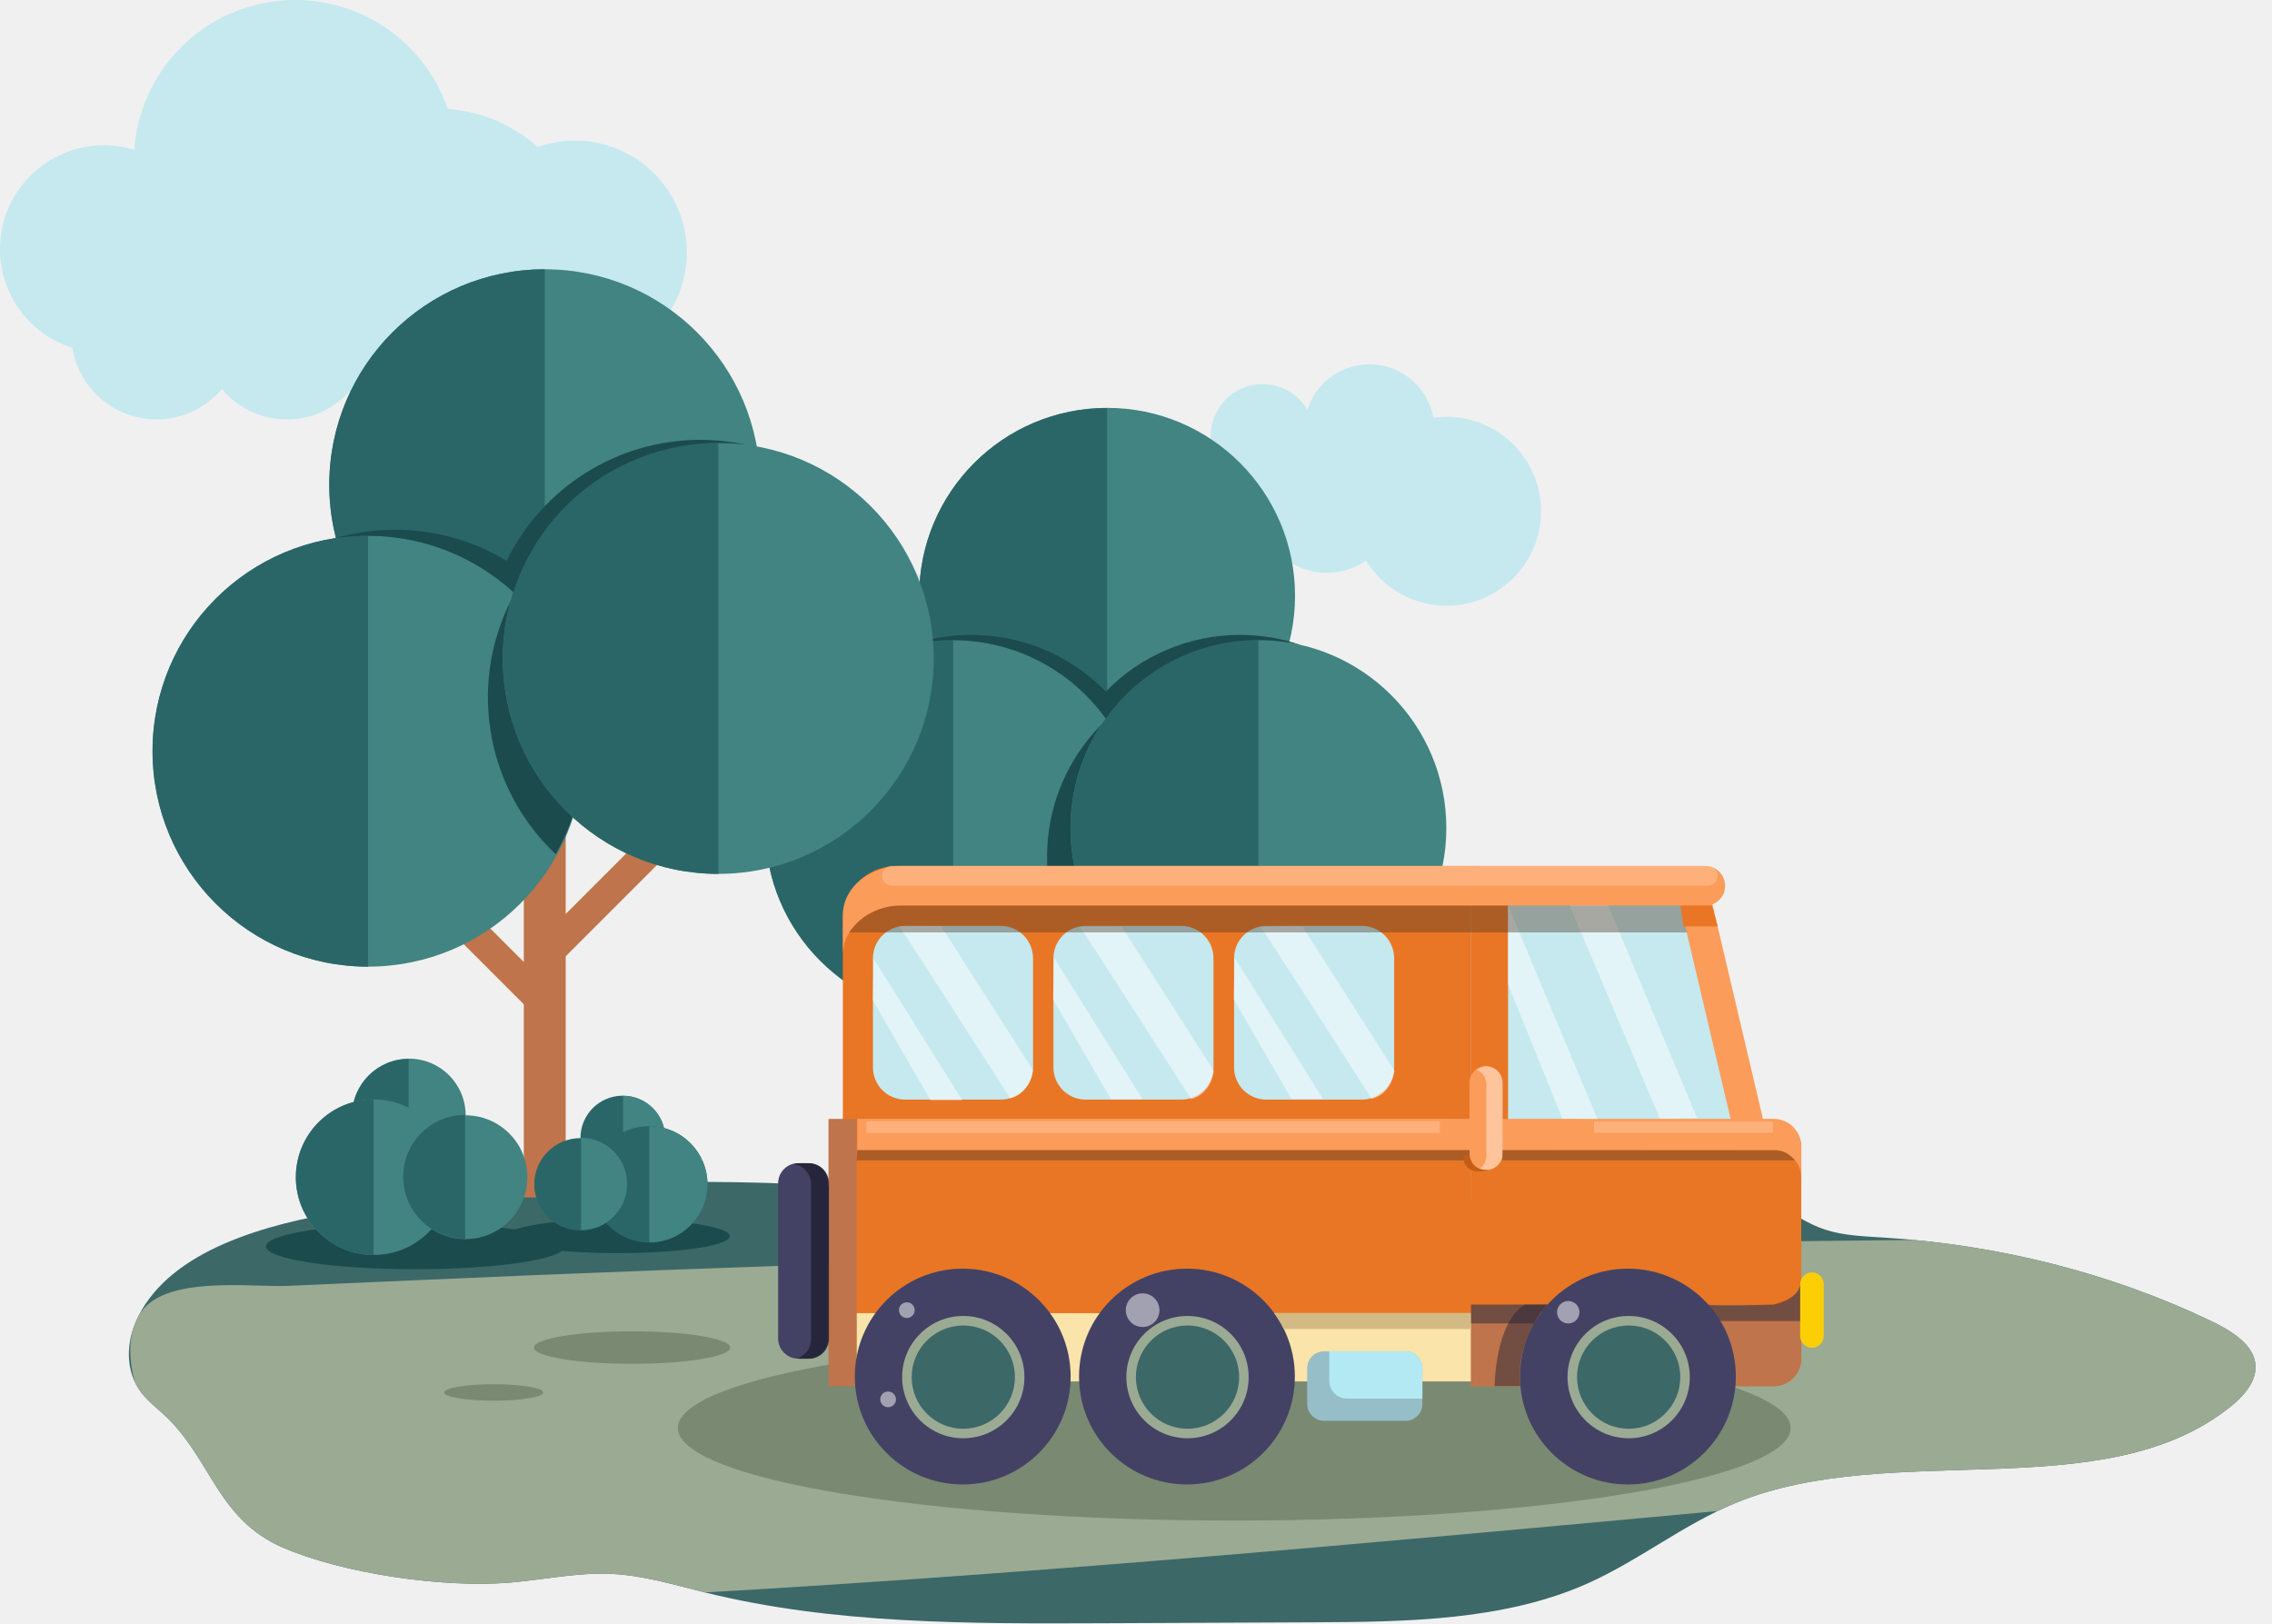
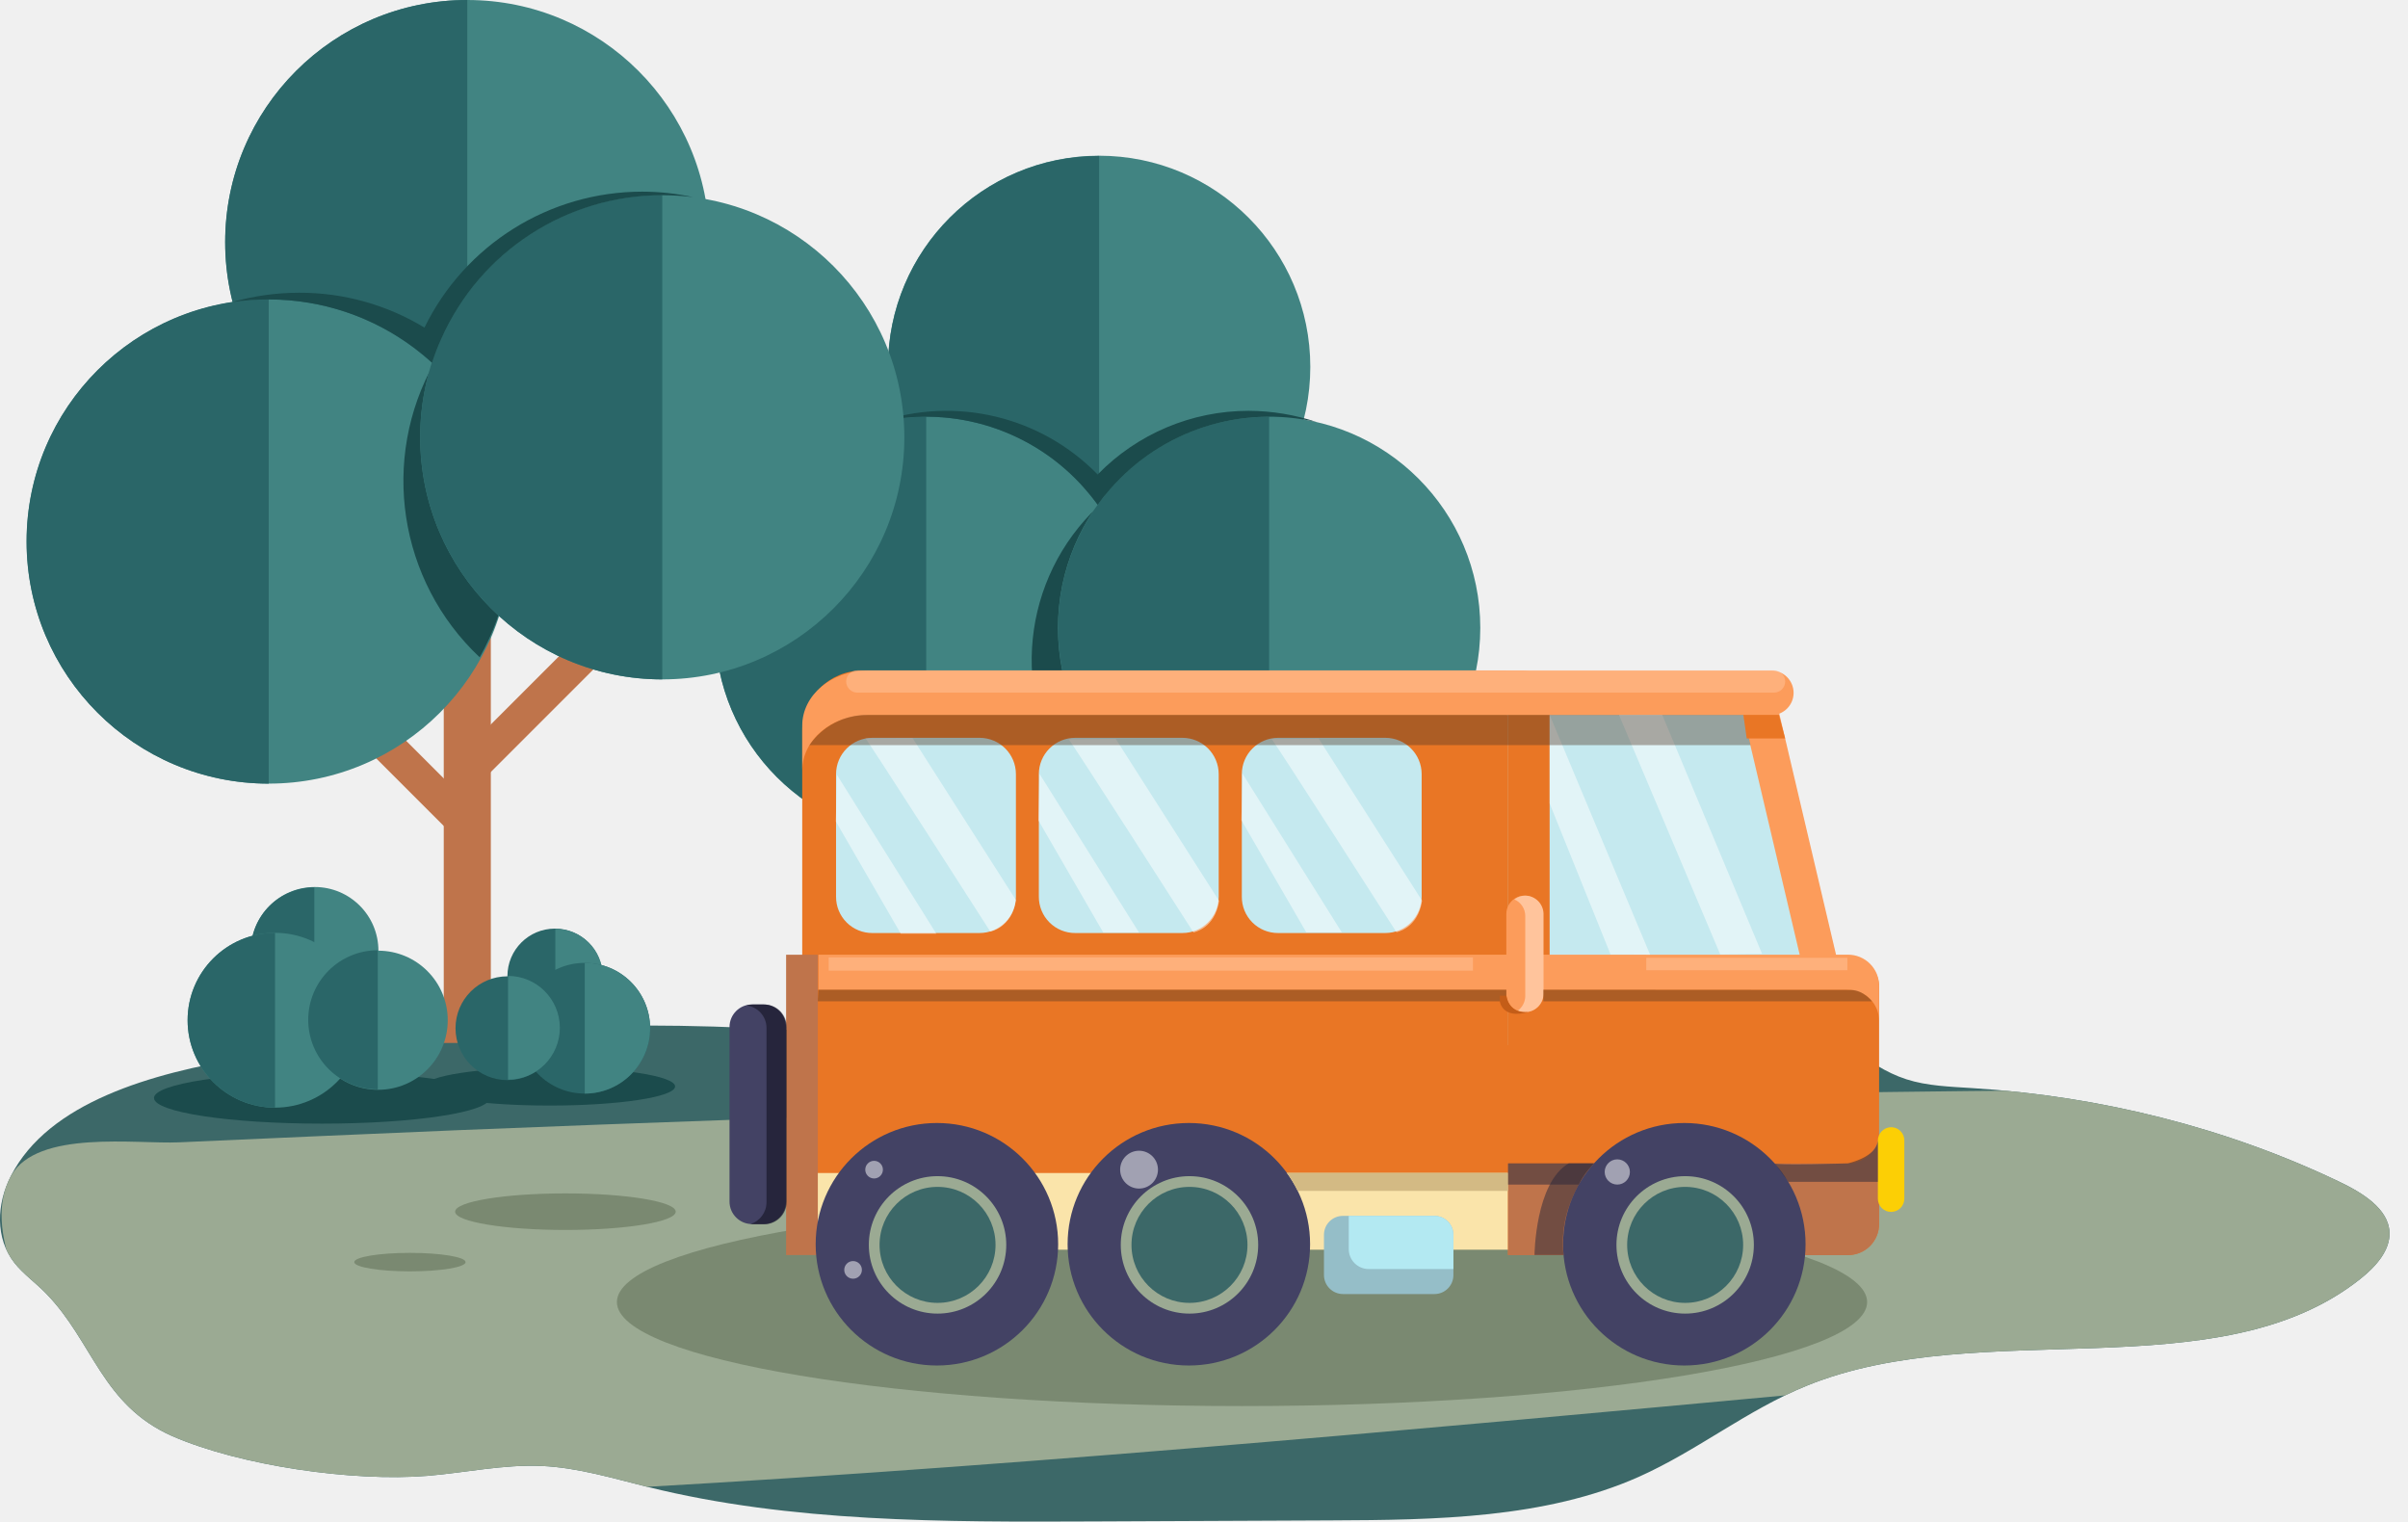
- <svg xmlns="http://www.w3.org/2000/svg" viewBox="0 0 1214.91 868.07">
+ <svg xmlns="http://www.w3.org/2000/svg" viewBox="0 0 1146 724.07">
  <defs>
-     <style>.cls-1{fill:none;}.cls-2{fill:#c5e9ef;}.cls-3{fill:#3c6868;}.cls-4{clip-path:url(#clip-path);}.cls-5{fill:#9baa93;}.cls-6{fill:#bf744b;}.cls-7{fill:#418482;}.cls-8{fill:#2a6668;}.cls-9{fill:#1b4b4c;}.cls-10{fill:#7a8971;}.cls-11{fill:#e97625;}.cls-12{fill:#fc9c5b;}.cls-13{fill:#fae4aa;}.cls-14{fill:#434264;}.cls-15{fill:#fccf05;}.cls-16,.cls-25{fill:#ffc49c;}.cls-17{fill:#131321;opacity:0.6;}.cls-17,.cls-21,.cls-22,.cls-25,.cls-26{isolation:isolate;}.cls-18{fill:#95bec8;}.cls-19{clip-path:url(#clip-path-2);}.cls-20{fill:#b3e9f2;}.cls-21{fill:#fff;}.cls-21,.cls-25,.cls-26{opacity:0.5;}.cls-22{fill:#513826;opacity:0.4;}.cls-23{fill:#c45d18;}.cls-24{fill:#d3ba84;}.cls-26{fill:#25253a;}</style>
+     <style>.cls-1{fill:none;}.cls-2{fill:#3c6868;}.cls-3{clip-path:url(#clip-path);}.cls-4{fill:#9baa93;}.cls-5{fill:#bf744b;}.cls-6{fill:#418482;}.cls-7{fill:#2a6668;}.cls-8{fill:#1b4b4c;}.cls-9{fill:#7a8971;}.cls-10{fill:#e97625;}.cls-11{fill:#fc9c5b;}.cls-12{fill:#fae4aa;}.cls-13{fill:#c5e9ef;}.cls-14{fill:#434264;}.cls-15{fill:#fccf05;}.cls-16,.cls-25{fill:#ffc49c;}.cls-17{fill:#131321;opacity:0.6;}.cls-17,.cls-21,.cls-22,.cls-25,.cls-26{isolation:isolate;}.cls-18{fill:#95bec8;}.cls-19{clip-path:url(#clip-path-2);}.cls-20{fill:#b3e9f2;}.cls-21{fill:#fff;}.cls-21,.cls-25,.cls-26{opacity:0.5;}.cls-22{fill:#513826;opacity:0.4;}.cls-23{fill:#c45d18;}.cls-24{fill:#d3ba84;}.cls-26{fill:#25253a;}</style>
    <clipPath id="clip-path">
-       <path class="cls-1" d="M272.4,846.3c18.1-1.5,36.2-5.5,54.3-4.7,17.4.8,33.9,5.9,50.5,10,68.2,16.9,140.7,16.7,212.1,16.4,37.7-.2,75.4-.3,113.1-.5,49.8-.2,101.8-.9,146.4-20.7,28-12.5,51.5-31.8,80-43.4,83.1-33.8,195.7,3,263.4-50.8,7.5-5.9,14.3-13.7,13.9-22.2-.5-11.2-12.8-18.8-24.2-24.2-53.2-25.4-113.1-40.6-174.3-44.4-10.6-.7-21.5-1-31.4-4.2-19.9-6.4-32.8-23-51.6-31.5-39.2-17.8-86.7,4.3-131.2,9.9-46.1,5.8-92.1-6.8-138.5-6.5-32.2.2-64,6.6-96.2,8.5-39.4,2.4-78.8-1.8-118.1-4.1A1163.85,1163.85,0,0,0,185,647.5c-43.8,7.2-93,21-110.9,56.1-6.8,13.3-7.6,29.5,1.7,41.4,4.3,5.4,10.3,9.6,15.2,14.7,22.3,23,26.4,52.9,59.9,67.7C183.3,841.5,236.7,849.2,272.4,846.3Z" />
+       <path class="cls-1" d="M203.49,702.3c18.1-1.5,36.2-5.5,54.3-4.7,17.4.8,33.9,5.9,50.5,10,68.2,16.9,140.7,16.7,212.1,16.4,37.7-.2,75.4-.3,113.1-.5,49.8-.2,101.8-.9,146.4-20.7,28-12.5,51.5-31.8,80-43.4,83.1-33.8,195.7,3,263.4-50.8,7.5-5.9,14.3-13.7,13.9-22.2-.5-11.2-12.8-18.8-24.2-24.2-53.2-25.4-113.1-40.6-174.3-44.4-10.6-.7-21.5-1-31.4-4.2-19.9-6.4-32.8-23-51.6-31.5-39.2-17.8-86.7,4.3-131.2,9.9-46.1,5.8-92.1-6.8-138.5-6.5-32.2.2-64,6.6-96.2,8.5-39.4,2.4-78.8-1.8-118.1-4.1a1163.85,1163.85,0,0,0-255.6,13.6c-43.8,7.2-93,21-110.9,56.1-6.8,13.3-7.6,29.5,1.7,41.4,4.3,5.4,10.3,9.6,15.2,14.7,22.3,23,26.4,52.9,59.9,67.7C114.39,697.5,167.79,705.2,203.49,702.3Z" />
    </clipPath>
    <clipPath id="clip-path-2">
-       <path class="cls-1" d="M708,759.8h43.6a9,9,0,0,0,9-9V731.6a9,9,0,0,0-9-9H708a9,9,0,0,0-9,9v19.2A9.09,9.09,0,0,0,708,759.8Z" />
+       <path class="cls-1" d="M639.09,615.8h43.6a9,9,0,0,0,9-9V587.6a9,9,0,0,0-9-9h-43.6a9,9,0,0,0-9,9v19.2A9.09,9.09,0,0,0,639.09,615.8Z" />
    </clipPath>
  </defs>
  <g id="Layer_2" data-name="Layer 2">
    <g id="Layer_1-2" data-name="Layer 1">
      <g id="รูปสอง">
-         <path class="cls-2" d="M654.2,251.3a27.72,27.72,0,1,1,44.9-32.1,34.77,34.77,0,0,1,67.4,4.2,55.18,55.18,0,0,1,7.1-.5,50.5,50.5,0,1,1-43.1,76.9,37.34,37.34,0,0,1-44.4-1.7,32.45,32.45,0,1,1-31.9-46.8Z" />
-         <path class="cls-2" d="M0,133.2A55.5,55.5,0,0,1,55.5,77.7a58.4,58.4,0,0,1,16.3,2.4A86.25,86.25,0,0,1,239.4,58.2a82.18,82.18,0,0,1,48.2,20.4,59.8,59.8,0,1,1,19.9,116.2,61.2,61.2,0,0,1-11.4-1.1A82.67,82.67,0,0,1,187,209.2a45,45,0,0,1-68.3-1.2,45.64,45.64,0,0,1-80-22A55.32,55.32,0,0,1,0,133.2Z" />
-         <path id="SVGID" class="cls-3" d="M272.4,846.3c18.1-1.5,36.2-5.5,54.3-4.7,17.4.8,33.9,5.9,50.5,10,68.2,16.9,140.7,16.7,212.1,16.4,37.7-.2,75.4-.3,113.1-.5,49.8-.2,101.8-.9,146.4-20.7,28-12.5,51.5-31.8,80-43.4,83.1-33.8,195.7,3,263.4-50.8,7.5-5.9,14.3-13.7,13.9-22.2-.5-11.2-12.8-18.8-24.2-24.2-53.2-25.4-113.1-40.6-174.3-44.4-10.6-.7-21.5-1-31.4-4.2-19.9-6.4-32.8-23-51.6-31.5-39.2-17.8-86.7,4.3-131.2,9.9-46.1,5.8-92.1-6.8-138.5-6.5-32.2.2-64,6.6-96.2,8.5-39.4,2.4-78.8-1.8-118.1-4.1A1163.85,1163.85,0,0,0,185,647.5c-43.8,7.2-93,21-110.9,56.1-6.8,13.3-7.6,29.5,1.7,41.4,4.3,5.4,10.3,9.6,15.2,14.7,22.3,23,26.4,52.9,59.9,67.7C183.3,841.5,236.7,849.2,272.4,846.3Z" />
-         <g class="cls-4">
-           <path class="cls-5" d="M1116.1,662.3c20.3-.1,41-.1,60,7s36,23,38.5,43.1c2.5,20.3-10.5,40.1-27.6,51.4s-37.7,15.6-57.9,19.2c-64.9,11.6-130.6,17.6-196.3,23.7-199,18.4-398,36.8-597.5,47.1-51.8,2.7-105,4.6-154.4-11-31.2-9.9-60.8-27.8-81.8-53.2-16-19.3-39.5-60.8-24.8-86.3,12.5-21.8,59.4-14.8,79.8-15.7q66.6-3,133.1-5.8Q553.3,671,819.7,666.1,967.9,663.1,1116.1,662.3Z" />
+         <path id="SVGID" class="cls-2" d="M203.49,702.3c18.1-1.5,36.2-5.5,54.3-4.7,17.4.8,33.9,5.9,50.5,10,68.2,16.9,140.7,16.7,212.1,16.4,37.7-.2,75.4-.3,113.1-.5,49.8-.2,101.8-.9,146.4-20.7,28-12.5,51.5-31.8,80-43.4,83.1-33.8,195.7,3,263.4-50.8,7.5-5.9,14.3-13.7,13.9-22.2-.5-11.2-12.8-18.8-24.2-24.2-53.2-25.4-113.1-40.6-174.3-44.4-10.6-.7-21.5-1-31.4-4.2-19.9-6.4-32.8-23-51.6-31.5-39.2-17.8-86.7,4.3-131.2,9.9-46.1,5.8-92.1-6.8-138.5-6.5-32.2.2-64,6.6-96.2,8.5-39.4,2.4-78.8-1.8-118.1-4.1a1163.85,1163.85,0,0,0-255.6,13.6c-43.8,7.2-93,21-110.9,56.1-6.8,13.3-7.6,29.5,1.7,41.4,4.3,5.4,10.3,9.6,15.2,14.7,22.3,23,26.4,52.9,59.9,67.7C114.39,697.5,167.79,705.2,203.49,702.3Z" />
+         <g class="cls-3">
+           <path class="cls-4" d="M1047.19,518.3c20.3-.1,41-.1,60,7s36,23,38.5,43.1c2.5,20.3-10.5,40.1-27.6,51.4s-37.7,15.6-57.9,19.2c-64.9,11.6-130.6,17.6-196.3,23.7-199,18.4-398,36.8-597.5,47.1-51.8,2.7-105,4.6-154.4-11-31.2-9.9-60.8-27.8-81.8-53.2-16-19.3-39.5-60.8-24.8-86.3,12.5-21.8,59.4-14.8,79.8-15.7q66.6-3,133.1-5.8,266.1-10.8,532.5-15.7Q899,519.1,1047.19,518.3Z" />
        </g>
-         <rect class="cls-6" x="582.2" y="493" width="19.5" height="150.7" />
-         <circle class="cls-7" cx="592" cy="318.6" r="100.5" />
-         <path class="cls-8" d="M592,419.1V218.2a100.45,100.45,0,1,0,0,200.9Z" />
-         <circle class="cls-7" cx="509.7" cy="442.8" r="100.5" />
-         <path class="cls-8" d="M509.7,342.3V543.2a100.45,100.45,0,1,1,0-200.9Z" />
-         <path class="cls-9" d="M591.7,384.8a100.48,100.48,0,0,1-13.4,131.3,100.48,100.48,0,0,1,13.4-131.3Z" />
-         <circle class="cls-7" cx="672.9" cy="442.8" r="100.5" />
-         <path class="cls-8" d="M672.9,342.3V543.2a100.45,100.45,0,1,1,0-200.9Z" />
-         <path class="cls-9" d="M663.2,339.5a100.2,100.2,0,0,0-71.9,30.3,100.47,100.47,0,0,0-104.4-24.9,100.45,100.45,0,0,1,98.3,31.7c2.1,2.4,4.2,5,6.1,7.6a88.21,88.21,0,0,1,6.1-7.6,100.45,100.45,0,0,1,98.3-31.7A102.54,102.54,0,0,0,663.2,339.5Z" />
-         <rect class="cls-6" x="568.3" y="633.9" width="47.4" height="9.8" />
-         <rect class="cls-6" x="273.66" y="451.24" width="139.3" height="16" transform="translate(-224.18 377.27) rotate(-45)" />
-         <rect class="cls-6" x="232.87" y="416.85" width="16" height="139.3" transform="translate(-273.46 312.81) rotate(-45)" />
-         <rect class="cls-6" x="280.1" y="404.9" width="22.4" height="235.3" />
-         <rect class="cls-6" x="264.1" y="629" width="54.4" height="11.2" />
-         <circle class="cls-7" cx="291.3" cy="259.2" r="115.2" />
-         <path class="cls-8" d="M291.3,374.5V144a115.25,115.25,0,0,0,0,230.5Z" />
-         <circle class="cls-7" cx="196.8" cy="401.7" r="115.2" />
-         <path class="cls-8" d="M196.8,516.9V286.4a115.25,115.25,0,0,0,0,230.5Z" />
-         <path class="cls-9" d="M275.8,316.2a115.19,115.19,0,0,0,21.4,140.6,115.19,115.19,0,0,0-21.4-140.6Z" />
-         <circle class="cls-7" cx="384.1" cy="352.1" r="115.2" />
-         <path class="cls-8" d="M384.1,467.3V236.8a115.25,115.25,0,0,0,0,230.5Z" />
-         <path class="cls-9" d="M374.5,235.2a115.38,115.38,0,0,0-103.6,64.7,114.2,114.2,0,0,0-59.7-16.6,116.69,116.69,0,0,0-32,4.5,113,113,0,0,1,17.6-1.3A115.28,115.28,0,0,1,266.6,310c2.7,2.1,5.4,4.3,7.9,6.6a111.89,111.89,0,0,1,4.4-11.4,115.16,115.16,0,0,1,105.3-68.3,116.4,116.4,0,0,1,14.5.9A115,115,0,0,0,374.5,235.2Z" />
-         <ellipse class="cls-9" cx="330.5" cy="661" rx="59.7" ry="9.1" />
-         <circle class="cls-8" cx="333" cy="608.5" r="22.6" />
-         <path class="cls-7" d="M333.2,586h0a22.6,22.6,0,1,1,0,45.2h0V586Z" />
-         <circle class="cls-8" cx="347.2" cy="633.3" r="31.1" />
-         <path class="cls-7" d="M347.2,602.2h0a31.1,31.1,0,1,1,0,62.2h0V602.2Z" />
-         <circle class="cls-8" cx="310.4" cy="633.3" r="24.7" />
-         <path class="cls-7" d="M310.6,608.4h0a24.7,24.7,0,1,1,.1,49.4h0V608.4Z" />
-         <ellipse class="cls-9" cx="222.1" cy="666.5" rx="79.9" ry="12.2" />
-         <circle class="cls-7" cx="218.7" cy="596.4" r="30.3" />
-         <path class="cls-8" d="M218.5,566.3h0a30.3,30.3,0,0,0,0,60.6h0Z" />
-         <circle class="cls-7" cx="199.8" cy="629.5" r="41.6" />
-         <path class="cls-8" d="M199.8,587.9h0a41.6,41.6,0,1,0,0,83.2h0Z" />
-         <circle class="cls-7" cx="248.9" cy="629.5" r="33.1" />
-         <path class="cls-8" d="M248.7,596.2h0a33.1,33.1,0,1,0,0,66.2h0Z" />
-         <ellipse class="cls-10" cx="660" cy="763.6" rx="297.5" ry="49.5" />
-         <ellipse class="cls-10" cx="338" cy="720.6" rx="52.5" ry="8.7" />
-         <ellipse class="cls-10" cx="264" cy="744.6" rx="26.5" ry="4.4" />
-         <path class="cls-11" d="M450.7,736.1H820.5V491.7a28.59,28.59,0,0,0-28.6-28.6H479.3a28.59,28.59,0,0,0-28.6,28.6V736.1Z" />
-         <path class="cls-12" d="M481.9,463.1H789.4c17.2,0,31.2,11.8,31.2,26.3v21.2c0-14.5-14-26.3-31.2-26.3H481.9c-17.2,0-31.2,11.8-31.2,26.3V489.3C450.7,474.8,464.7,463.1,481.9,463.1Z" />
-         <rect class="cls-13" x="457.82" y="702.2" width="494.8" height="36.5" />
-         <polygon class="cls-2" points="786.6 641.2 952.6 641.2 914.1 477.8 786.6 477.8 786.6 641.2" />
-         <polygon class="cls-12" points="914.4 478.1 952.9 641.6 935.6 641.6 897.1 478.1 914.4 478.1" />
-         <path class="cls-11" d="M786.6,741.2H948.4a14.77,14.77,0,0,0,14.8-14.8V613.7a14.77,14.77,0,0,0-14.8-14.8H786.6Z" />
-         <path class="cls-6" d="M963.2,682.9v43.6a14.77,14.77,0,0,1-14.8,14.8H786.6V697.7H948.4A15,15,0,0,0,963.2,682.9Z" />
-         <rect class="cls-11" x="786.5" y="478.47" width="19.9" height="162.8" />
-         <circle class="cls-14" cx="870.5" cy="736.1" r="57.7" />
-         <circle class="cls-5" cx="870.9" cy="736.4" r="32.7" />
-         <circle class="cls-3" cx="870.9" cy="736.4" r="27.6" />
-         <rect class="cls-6" x="443.02" y="598.33" width="15.1" height="142.9" />
-         <circle class="cls-14" cx="634.7" cy="736.1" r="57.7" />
-         <circle class="cls-5" cx="635" cy="736.4" r="32.7" />
-         <circle class="cls-3" cx="635" cy="736.4" r="27.6" />
-         <circle class="cls-14" cx="514.8" cy="736.1" r="57.7" />
-         <circle class="cls-5" cx="515.1" cy="736.4" r="32.7" />
-         <circle class="cls-3" cx="515.1" cy="736.4" r="27.6" />
-         <path class="cls-12" d="M785.9,463.1h126a10.61,10.61,0,0,1,10.6,10.6h0a10.61,10.61,0,0,1-10.6,10.6h-126Z" />
-         <path class="cls-12" d="M948.4,598.3a14.77,14.77,0,0,1,14.8,14.8v16.7A14.77,14.77,0,0,0,948.4,615h-490V598.3Z" />
-         <path class="cls-2" d="M677.2,588h51a17.31,17.31,0,0,0,17.3-17.3V512.4a17.31,17.31,0,0,0-17.3-17.3h-51a17.31,17.31,0,0,0-17.3,17.3v58.3A17.18,17.18,0,0,0,677.2,588Z" />
-         <path class="cls-2" d="M580.6,588h51a17.31,17.31,0,0,0,17.3-17.3V512.4a17.31,17.31,0,0,0-17.3-17.3h-51a17.31,17.31,0,0,0-17.3,17.3v58.3A17.24,17.24,0,0,0,580.6,588Z" />
-         <path class="cls-2" d="M484.1,588h51a17.31,17.31,0,0,0,17.3-17.3V512.4a17.31,17.31,0,0,0-17.3-17.3h-51a17.31,17.31,0,0,0-17.3,17.3v58.3A17.18,17.18,0,0,0,484.1,588Z" />
-         <path class="cls-14" d="M432.3,622h-5.5a10.71,10.71,0,0,0-10.7,10.7v83.1a10.71,10.71,0,0,0,10.7,10.7h5.5A10.71,10.71,0,0,0,443,715.8V632.7A10.71,10.71,0,0,0,432.3,622Z" />
-         <path class="cls-15" d="M968.9,680.4h0a6.27,6.27,0,0,1,6.3,6.3v27.7a6.27,6.27,0,0,1-6.3,6.3h0a6.27,6.27,0,0,1-6.3-6.3V686.7A6.4,6.4,0,0,1,968.9,680.4Z" />
-         <path class="cls-12" d="M794.5,570.2h0a8.71,8.71,0,0,1,8.7,8.7V617a8.71,8.71,0,0,1-8.7,8.7h0a8.71,8.71,0,0,1-8.7-8.7V578.9A8.71,8.71,0,0,1,794.5,570.2Z" />
-         <path class="cls-16" d="M794.8,570.2a8.39,8.39,0,0,0-5.2,1.8,8.56,8.56,0,0,1,5.2,7.9V618a8.71,8.71,0,0,1-3.5,6.9,8.12,8.12,0,0,0,3.5.7,8.71,8.71,0,0,0,8.7-8.7V578.8A8.82,8.82,0,0,0,794.8,570.2Z" />
-         <path class="cls-17" d="M432.6,622h-5.5a9.43,9.43,0,0,0-3,.5,10.72,10.72,0,0,1,9.6,10.6v83.1a10.83,10.83,0,0,1-7.7,10.3c.4,0,.8.1,1.1.1h5.5a10.71,10.71,0,0,0,10.7-10.7V632.8A10.67,10.67,0,0,0,432.6,622Z" />
-         <path id="SVGID-2" data-name="SVGID" class="cls-18" d="M708,759.8h43.6a9,9,0,0,0,9-9V731.6a9,9,0,0,0-9-9H708a9,9,0,0,0-9,9v19.2A9.09,9.09,0,0,0,708,759.8Z" />
+         <rect class="cls-5" x="513.29" y="349" width="19.5" height="150.7" />
+         <circle class="cls-6" cx="523.09" cy="174.6" r="100.5" />
+         <path class="cls-7" d="M523.09,275.1V74.2a100.45,100.45,0,1,0,0,200.9Z" />
+         <circle class="cls-6" cx="440.79" cy="298.8" r="100.5" />
+         <path class="cls-7" d="M440.79,198.3V399.2a100.45,100.45,0,1,1,0-200.9Z" />
+         <path class="cls-8" d="M522.79,240.8a100.48,100.48,0,0,1-13.4,131.3,100.48,100.48,0,0,1,13.4-131.3Z" />
+         <circle class="cls-6" cx="603.99" cy="298.8" r="100.5" />
+         <path class="cls-7" d="M604,198.3V399.2a100.45,100.45,0,1,1,0-200.9Z" />
+         <path class="cls-8" d="M594.29,195.5a100.2,100.2,0,0,0-71.9,30.3A100.47,100.47,0,0,0,418,200.9a100.45,100.45,0,0,1,98.3,31.7c2.1,2.4,4.2,5,6.1,7.6a88.21,88.21,0,0,1,6.1-7.6,100.45,100.45,0,0,1,98.3-31.7A102.54,102.54,0,0,0,594.29,195.5Z" />
+         <rect class="cls-5" x="499.39" y="489.9" width="47.4" height="9.8" />
+         <rect class="cls-5" x="204.76" y="307.24" width="139.3" height="16" transform="translate(-142.54 286.37) rotate(-45)" />
+         <rect class="cls-5" x="163.96" y="272.85" width="16" height="139.3" transform="translate(-191.82 221.91) rotate(-45)" />
+         <rect class="cls-5" x="211.19" y="260.9" width="22.4" height="235.3" />
+         <rect class="cls-5" x="195.19" y="485" width="54.4" height="11.2" />
+         <circle class="cls-6" cx="222.39" cy="115.2" r="115.2" />
+         <path class="cls-7" d="M222.39,230.5V0a115.25,115.25,0,0,0,0,230.5Z" />
+         <circle class="cls-6" cx="127.89" cy="257.7" r="115.2" />
+         <path class="cls-7" d="M127.89,372.9V142.4a115.25,115.25,0,0,0,0,230.5Z" />
+         <path class="cls-8" d="M206.89,172.2a115.19,115.19,0,0,0,21.4,140.6,115.19,115.19,0,0,0-21.4-140.6Z" />
+         <circle class="cls-6" cx="315.19" cy="208.1" r="115.2" />
+         <path class="cls-7" d="M315.19,323.3V92.8a115.25,115.25,0,0,0,0,230.5Z" />
+         <path class="cls-8" d="M305.59,91.2A115.38,115.38,0,0,0,202,155.9a114.2,114.2,0,0,0-59.7-16.6,116.69,116.69,0,0,0-32,4.5,113,113,0,0,1,17.6-1.3,115.28,115.28,0,0,1,69.8,23.5c2.7,2.1,5.4,4.3,7.9,6.6a111.89,111.89,0,0,1,4.4-11.4,115.16,115.16,0,0,1,105.3-68.3,116.4,116.4,0,0,1,14.5.9A115,115,0,0,0,305.59,91.2Z" />
+         <ellipse class="cls-8" cx="261.59" cy="517" rx="59.7" ry="9.1" />
+         <circle class="cls-7" cx="264.09" cy="464.5" r="22.6" />
+         <path class="cls-6" d="M264.29,442h0a22.6,22.6,0,1,1,0,45.2h0V442Z" />
+         <circle class="cls-7" cx="278.29" cy="489.3" r="31.1" />
+         <path class="cls-6" d="M278.29,458.2h0a31.1,31.1,0,1,1,0,62.2h0V458.2Z" />
+         <circle class="cls-7" cx="241.49" cy="489.3" r="24.7" />
+         <path class="cls-6" d="M241.69,464.4h0a24.7,24.7,0,1,1,.1,49.4h0V464.4Z" />
+         <ellipse class="cls-8" cx="153.19" cy="522.5" rx="79.9" ry="12.2" />
+         <circle class="cls-6" cx="149.79" cy="452.4" r="30.3" />
+         <path class="cls-7" d="M149.59,422.3h0a30.3,30.3,0,0,0,0,60.6h0Z" />
+         <circle class="cls-6" cx="130.89" cy="485.5" r="41.6" />
+         <path class="cls-7" d="M130.89,443.9h0a41.6,41.6,0,1,0,0,83.2h0Z" />
+         <circle class="cls-6" cx="179.99" cy="485.5" r="33.1" />
+         <path class="cls-7" d="M179.79,452.2h0a33.1,33.1,0,1,0,0,66.2h0Z" />
+         <ellipse class="cls-9" cx="591.09" cy="619.6" rx="297.5" ry="49.5" />
+         <ellipse class="cls-9" cx="269.09" cy="576.6" rx="52.5" ry="8.7" />
+         <ellipse class="cls-9" cx="195.09" cy="600.6" rx="26.5" ry="4.4" />
+         <path class="cls-10" d="M381.79,592.1h369.8V347.7A28.59,28.59,0,0,0,723,319.1H410.39a28.59,28.59,0,0,0-28.6,28.6V592.1Z" />
+         <path class="cls-11" d="M413,319.1h307.5c17.2,0,31.2,11.8,31.2,26.3v21.2c0-14.5-14-26.3-31.2-26.3H413c-17.2,0-31.2,11.8-31.2,26.3V345.3C381.79,330.8,395.79,319.1,413,319.1Z" />
+         <rect class="cls-12" x="388.91" y="558.2" width="494.8" height="36.5" />
+         <polygon class="cls-13" points="717.69 497.2 883.69 497.2 845.19 333.8 717.69 333.8 717.69 497.2" />
+         <polygon class="cls-11" points="845.49 334.1 883.99 497.6 866.69 497.6 828.19 334.1 845.49 334.1" />
+         <path class="cls-10" d="M717.69,597.2h161.8a14.77,14.77,0,0,0,14.8-14.8V469.7a14.77,14.77,0,0,0-14.8-14.8H717.69Z" />
+         <path class="cls-5" d="M894.29,538.9v43.6a14.77,14.77,0,0,1-14.8,14.8H717.69V553.7h161.8A15,15,0,0,0,894.29,538.9Z" />
+         <rect class="cls-10" x="717.59" y="334.47" width="19.9" height="162.8" />
+         <circle class="cls-14" cx="801.59" cy="592.1" r="57.7" />
+         <circle class="cls-4" cx="801.99" cy="592.4" r="32.7" />
+         <circle class="cls-2" cx="801.99" cy="592.4" r="27.6" />
+         <rect class="cls-5" x="374.12" y="454.33" width="15.1" height="142.9" />
+         <circle class="cls-14" cx="565.79" cy="592.1" r="57.7" />
+         <circle class="cls-4" cx="566.09" cy="592.4" r="32.7" />
+         <circle class="cls-2" cx="566.09" cy="592.4" r="27.6" />
+         <circle class="cls-14" cx="445.89" cy="592.1" r="57.7" />
+         <circle class="cls-4" cx="446.19" cy="592.4" r="32.7" />
+         <circle class="cls-2" cx="446.19" cy="592.4" r="27.6" />
+         <path class="cls-11" d="M717,319.1H843a10.61,10.61,0,0,1,10.6,10.6h0A10.61,10.61,0,0,1,843,340.3H717Z" />
+         <path class="cls-11" d="M879.49,454.3a14.77,14.77,0,0,1,14.8,14.8v16.7a14.77,14.77,0,0,0-14.8-14.8h-490V454.3Z" />
+         <path class="cls-13" d="M608.29,444h51a17.31,17.31,0,0,0,17.3-17.3V368.4a17.31,17.31,0,0,0-17.3-17.3h-51A17.31,17.31,0,0,0,591,368.4v58.3A17.18,17.18,0,0,0,608.29,444Z" />
+         <path class="cls-13" d="M511.69,444h51A17.31,17.31,0,0,0,580,426.7V368.4a17.31,17.31,0,0,0-17.3-17.3h-51a17.31,17.31,0,0,0-17.3,17.3v58.3A17.24,17.24,0,0,0,511.69,444Z" />
+         <path class="cls-13" d="M415.19,444h51a17.31,17.31,0,0,0,17.3-17.3V368.4a17.31,17.31,0,0,0-17.3-17.3h-51a17.31,17.31,0,0,0-17.3,17.3v58.3A17.18,17.18,0,0,0,415.19,444Z" />
+         <path class="cls-14" d="M363.39,478h-5.5a10.71,10.71,0,0,0-10.7,10.7v83.1a10.71,10.71,0,0,0,10.7,10.7h5.5a10.71,10.71,0,0,0,10.7-10.7V488.7A10.71,10.71,0,0,0,363.39,478Z" />
+         <path class="cls-15" d="M900,536.4h0a6.27,6.27,0,0,1,6.3,6.3v27.7a6.27,6.27,0,0,1-6.3,6.3h0a6.27,6.27,0,0,1-6.3-6.3V542.7A6.4,6.4,0,0,1,900,536.4Z" />
+         <path class="cls-11" d="M725.59,426.2h0a8.71,8.71,0,0,1,8.7,8.7V473a8.71,8.71,0,0,1-8.7,8.7h0a8.71,8.71,0,0,1-8.7-8.7V434.9A8.71,8.71,0,0,1,725.59,426.2Z" />
+         <path class="cls-16" d="M725.89,426.2a8.39,8.39,0,0,0-5.2,1.8,8.56,8.56,0,0,1,5.2,7.9V474a8.71,8.71,0,0,1-3.5,6.9,8.12,8.12,0,0,0,3.5.7,8.71,8.71,0,0,0,8.7-8.7V434.8A8.82,8.82,0,0,0,725.89,426.2Z" />
+         <path class="cls-17" d="M363.69,478h-5.5a9.43,9.43,0,0,0-3,.5,10.72,10.72,0,0,1,9.6,10.6v83.1a10.83,10.83,0,0,1-7.7,10.3c.4,0,.8.1,1.1.1h5.5a10.71,10.71,0,0,0,10.7-10.7V488.8A10.67,10.67,0,0,0,363.69,478Z" />
+         <path id="SVGID-2" data-name="SVGID" class="cls-18" d="M639.09,615.8h43.6a9,9,0,0,0,9-9V587.6a9,9,0,0,0-9-9h-43.6a9,9,0,0,0-9,9v19.2A9.09,9.09,0,0,0,639.09,615.8Z" />
        <g class="cls-19">
-           <path class="cls-20" d="M720.3,747.9h42.5a9.5,9.5,0,0,0,9.5-9.5V720.2a9.5,9.5,0,0,0-9.5-9.5H720.3a9.5,9.5,0,0,0-9.5,9.5v18.2A9.5,9.5,0,0,0,720.3,747.9Z" />
+           <path class="cls-20" d="M651.39,603.9h42.5a9.5,9.5,0,0,0,9.5-9.5V576.2a9.5,9.5,0,0,0-9.5-9.5h-42.5a9.5,9.5,0,0,0-9.5,9.5v18.2A9.5,9.5,0,0,0,651.39,603.9Z" />
        </g>
-         <polygon class="cls-21" points="514.5 588.3 497.6 588.3 466.7 534.9 467.2 512.7 514.5 588.3" />
-         <path class="cls-21" d="M480.8,495.4c.5-.1,59.4,91.9,59.4,91.9s10.2-1.7,12.2-15c-12.3-19.2-49.2-77.1-49.2-77.1Z" />
-         <polygon class="cls-21" points="611 587.8 594 587.8 563.1 534.4 563.6 512.2 611 587.8" />
-         <path class="cls-21" d="M577.5,495.8c.5-.1,59.4,91.9,59.4,91.9s10.2-1.7,12.2-15c-12.3-19.2-49.2-77.1-49.2-77.1Z" />
-         <polygon class="cls-21" points="707.5 587.7 690.6 587.7 659.7 534.3 660.2 512.1 707.5 587.7" />
-         <path class="cls-21" d="M674.1,495.7c.5-.1,59.4,91.9,59.4,91.9s10.2-1.7,12.2-15c-12.3-19.2-49.2-77.1-49.2-77.1Z" />
-         <polygon class="cls-21" points="854.2 598.3 835.4 598.2 806.4 526.3 806.4 484.2 854.2 598.3" />
-         <polygon class="cls-21" points="907.5 597.9 887.6 598.2 839.4 484.2 860 484.2 907.5 597.9" />
-         <circle class="cls-21" cx="838.6" cy="701.7" r="6" />
-         <polygon class="cls-22" points="458.4 615 785.8 615 785.8 620.5 458.1 620.5 458.4 615" />
-         <path class="cls-22" d="M803.4,615v5.5H959.8s-4.1-5.4-9.9-5.4S803.4,615,803.4,615Z" />
-         <path class="cls-23" d="M796.5,625.5s-9,1.8-10.7-7.7h-3.1v2.7S783.7,629.3,796.5,625.5Z" />
-         <circle class="cls-21" cx="611" cy="700.6" r="9" />
-         <circle class="cls-21" cx="484.9" cy="700.6" r="4.2" />
-         <circle class="cls-21" cx="474.9" cy="748.3" r="4.2" />
-         <path class="cls-24" d="M681.3,702.1H786.6v8.6H686.5A56,56,0,0,0,681.3,702.1Z" />
-         <rect class="cls-25" x="463.3" y="599.6" width="306.6" height="6.3" />
-         <rect class="cls-25" x="852.4" y="599.8" width="95.7" height="5.9" />
-         <path class="cls-22" d="M806.4,484.2H481.9a33.17,33.17,0,0,0-27.8,14.4H902l-3.4-14.4Z" />
-         <polygon class="cls-11" points="898.6 484.2 915.5 484.2 918.5 495.4 900.2 495.4 898.6 484.2" />
-         <path class="cls-25" d="M913.2,473.6H476.9a5.34,5.34,0,0,1-5.3-5.3h0a5.34,5.34,0,0,1,5.3-5.3H913.2a5.34,5.34,0,0,1,5.3,5.3h0A5.34,5.34,0,0,1,913.2,473.6Z" />
-         <path class="cls-26" d="M827.5,697.6s-17.3,17.7-14.5,43.6H799.2s.3-34.4,16.3-43.6Z" />
-         <path class="cls-26" d="M913.5,697.6c1,1.1,34.8,0,34.8,0s13.8-2.9,14.3-10.9v19.7H920Z" />
-         <path class="cls-26" d="M786.6,706.4v-8.8h41s-5.4,5.2-7.3,10.1H786.6Z" />
+         <polygon class="cls-21" points="445.59 444.3 428.69 444.3 397.79 390.9 398.29 368.7 445.59 444.3" />
+         <path class="cls-21" d="M411.89,351.4c.5-.1,59.4,91.9,59.4,91.9s10.2-1.7,12.2-15c-12.3-19.2-49.2-77.1-49.2-77.1Z" />
+         <polygon class="cls-21" points="542.09 443.8 525.09 443.8 494.19 390.4 494.69 368.2 542.09 443.8" />
+         <path class="cls-21" d="M508.59,351.8c.5-.1,59.4,91.9,59.4,91.9s10.2-1.7,12.2-15c-12.3-19.2-49.2-77.1-49.2-77.1Z" />
+         <polygon class="cls-21" points="638.59 443.7 621.69 443.7 590.79 390.3 591.29 368.1 638.59 443.7" />
+         <path class="cls-21" d="M605.19,351.7c.5-.1,59.4,91.9,59.4,91.9s10.2-1.7,12.2-15c-12.3-19.2-49.2-77.1-49.2-77.1Z" />
+         <polygon class="cls-21" points="785.29 454.3 766.49 454.2 737.49 382.3 737.49 340.2 785.29 454.3" />
+         <polygon class="cls-21" points="838.59 453.9 818.69 454.2 770.49 340.2 791.09 340.2 838.59 453.9" />
+         <circle class="cls-21" cx="769.69" cy="557.7" r="6" />
+         <polygon class="cls-22" points="389.49 471 716.89 471 716.89 476.5 389.19 476.5 389.49 471" />
+         <path class="cls-22" d="M734.49,471v5.5h156.4s-4.1-5.4-9.9-5.4S734.49,471,734.49,471Z" />
+         <path class="cls-23" d="M727.59,481.5s-9,1.8-10.7-7.7h-3.1v2.7S714.79,485.3,727.59,481.5Z" />
+         <circle class="cls-21" cx="542.09" cy="556.6" r="9" />
+         <circle class="cls-21" cx="415.99" cy="556.6" r="4.2" />
+         <circle class="cls-21" cx="405.99" cy="604.3" r="4.2" />
+         <path class="cls-24" d="M612.39,558.1h105.3v8.6H617.59A56,56,0,0,0,612.39,558.1Z" />
+         <rect class="cls-25" x="394.39" y="455.6" width="306.6" height="6.3" />
+         <rect class="cls-25" x="783.49" y="455.8" width="95.7" height="5.9" />
+         <path class="cls-22" d="M737.49,340.2H413a33.17,33.17,0,0,0-27.8,14.4h447.9l-3.4-14.4Z" />
+         <polygon class="cls-10" points="829.69 340.2 846.59 340.2 849.59 351.4 831.29 351.4 829.69 340.2" />
+         <path class="cls-25" d="M844.29,329.6H408a5.34,5.34,0,0,1-5.3-5.3h0A5.34,5.34,0,0,1,408,319h436.3a5.34,5.34,0,0,1,5.3,5.3h0A5.34,5.34,0,0,1,844.29,329.6Z" />
+         <path class="cls-26" d="M758.59,553.6s-17.3,17.7-14.5,43.6h-13.8s.3-34.4,16.3-43.6Z" />
+         <path class="cls-26" d="M844.59,553.6c1,1.1,34.8,0,34.8,0s13.8-2.9,14.3-10.9v19.7h-42.6Z" />
+         <path class="cls-26" d="M717.69,562.4v-8.8h41s-5.4,5.2-7.3,10.1h-33.7Z" />
      </g>
    </g>
  </g>
</svg>
